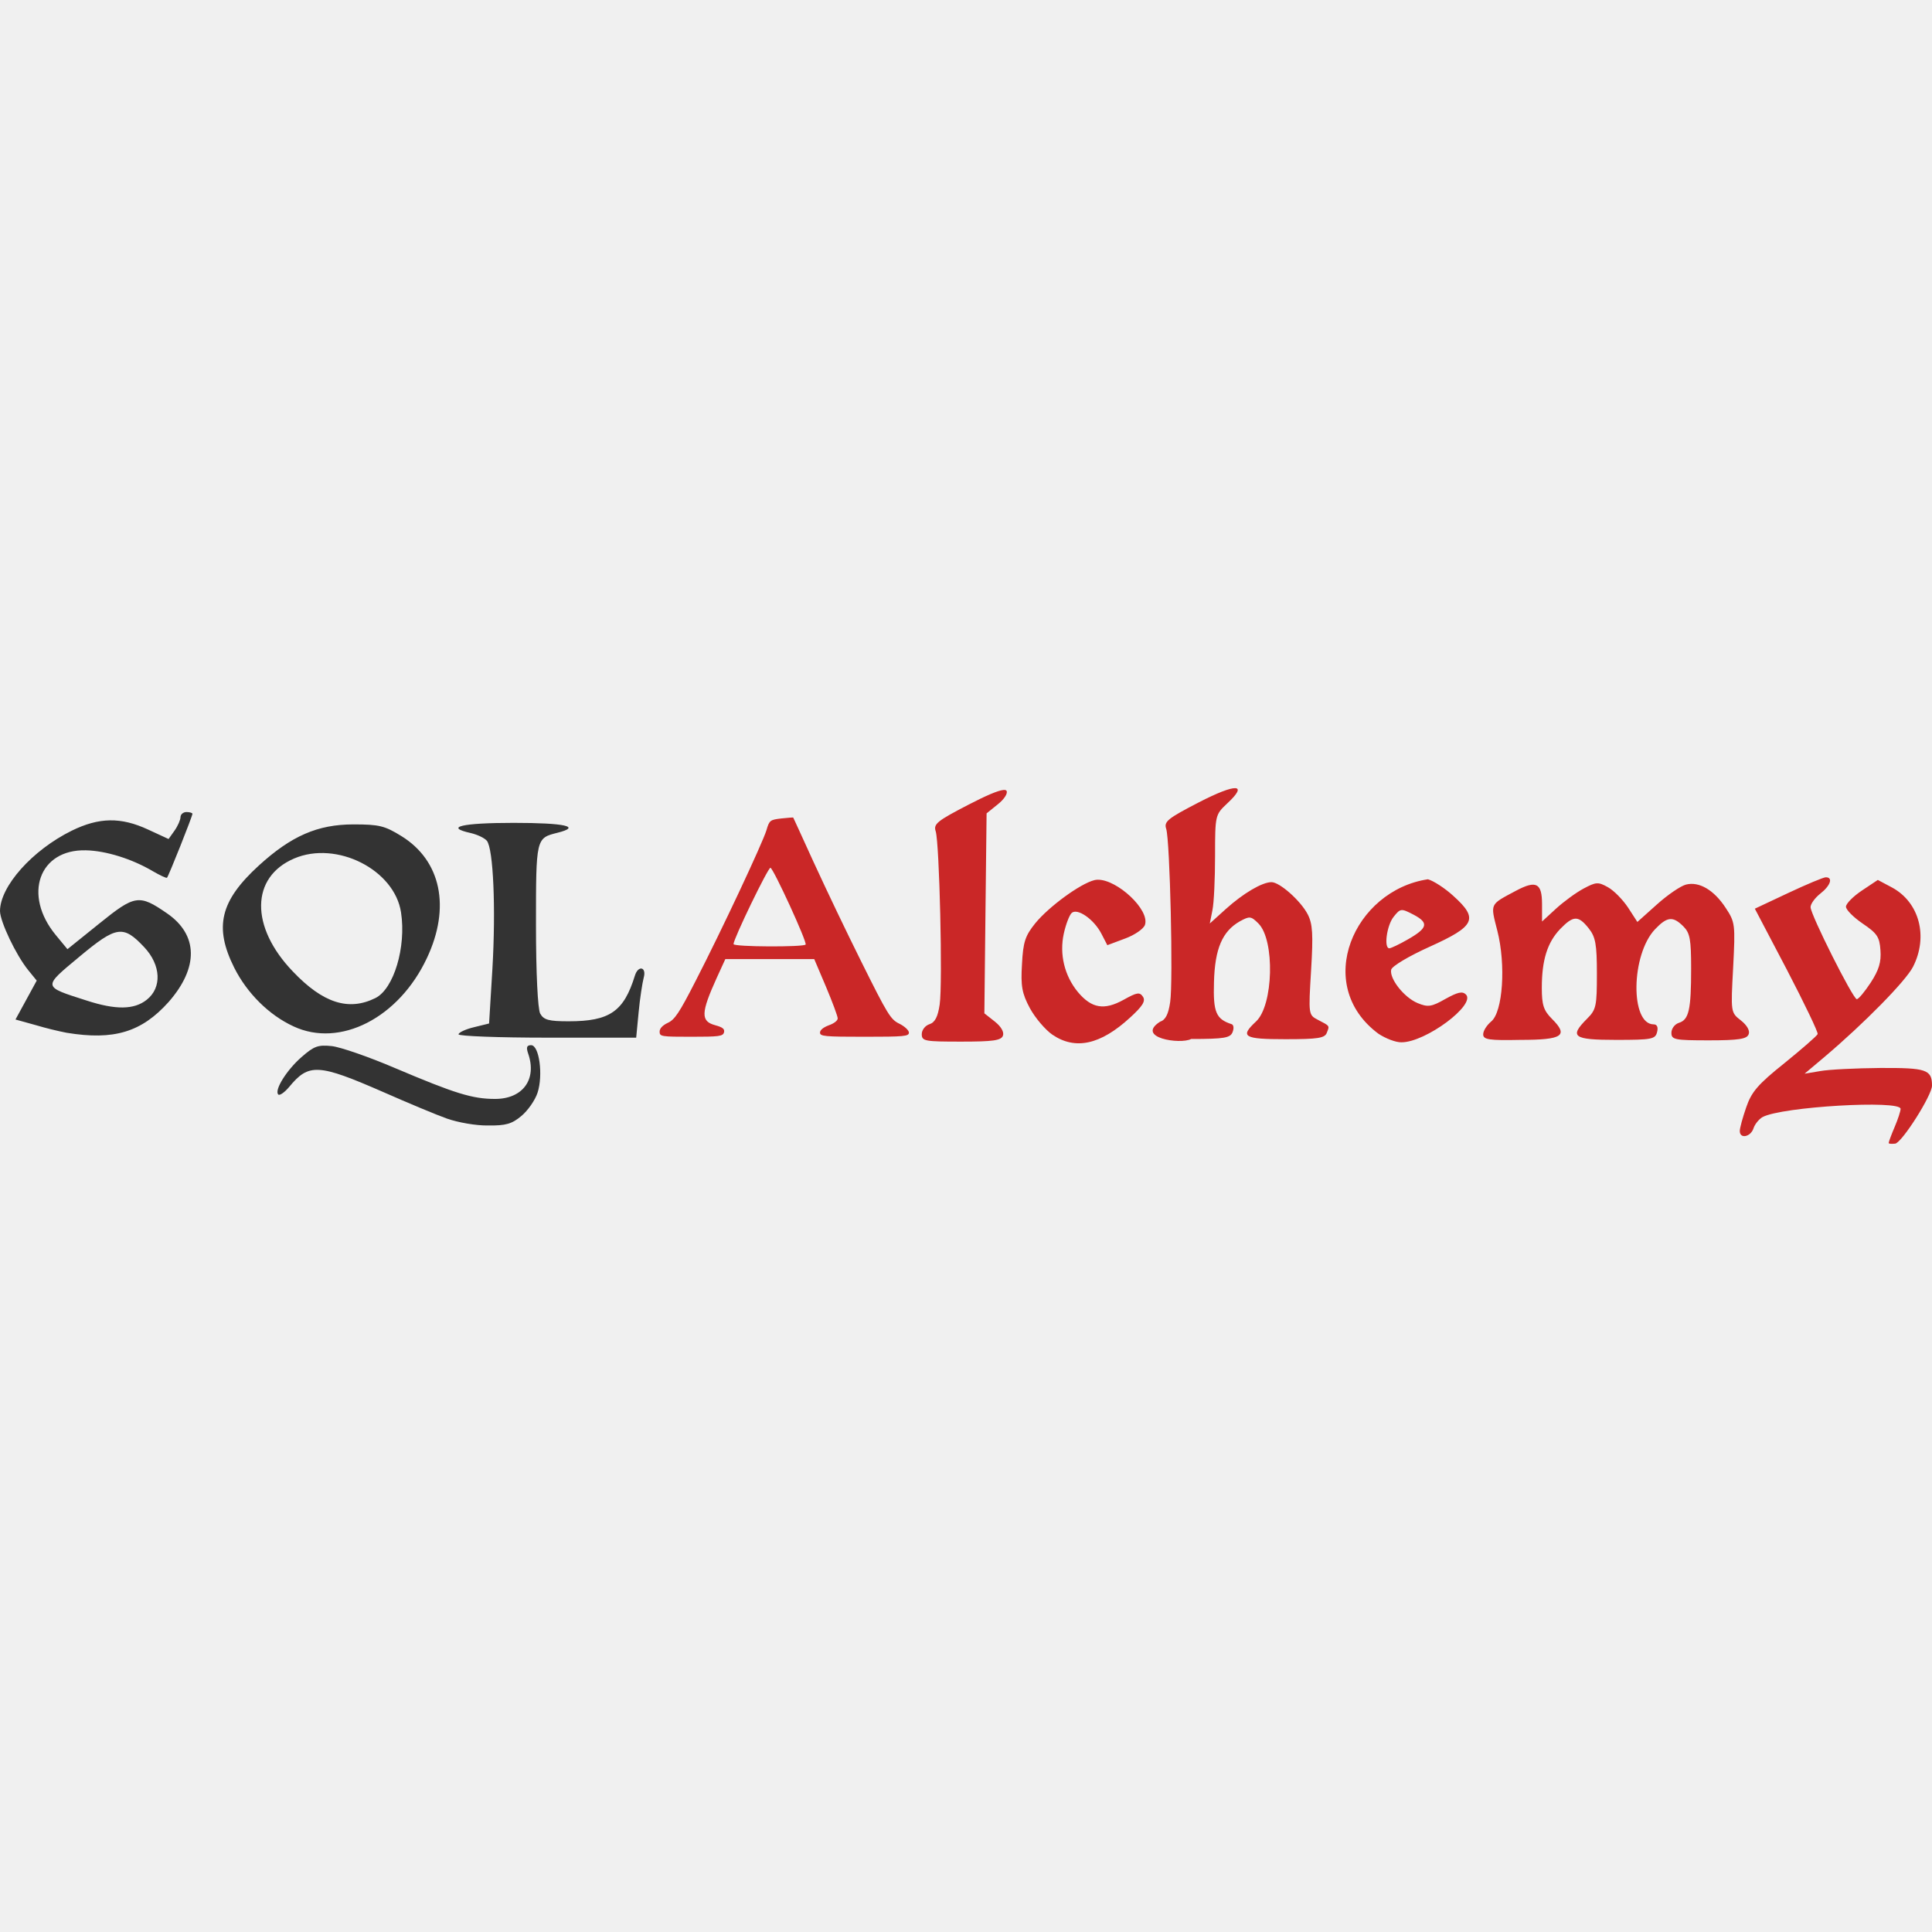
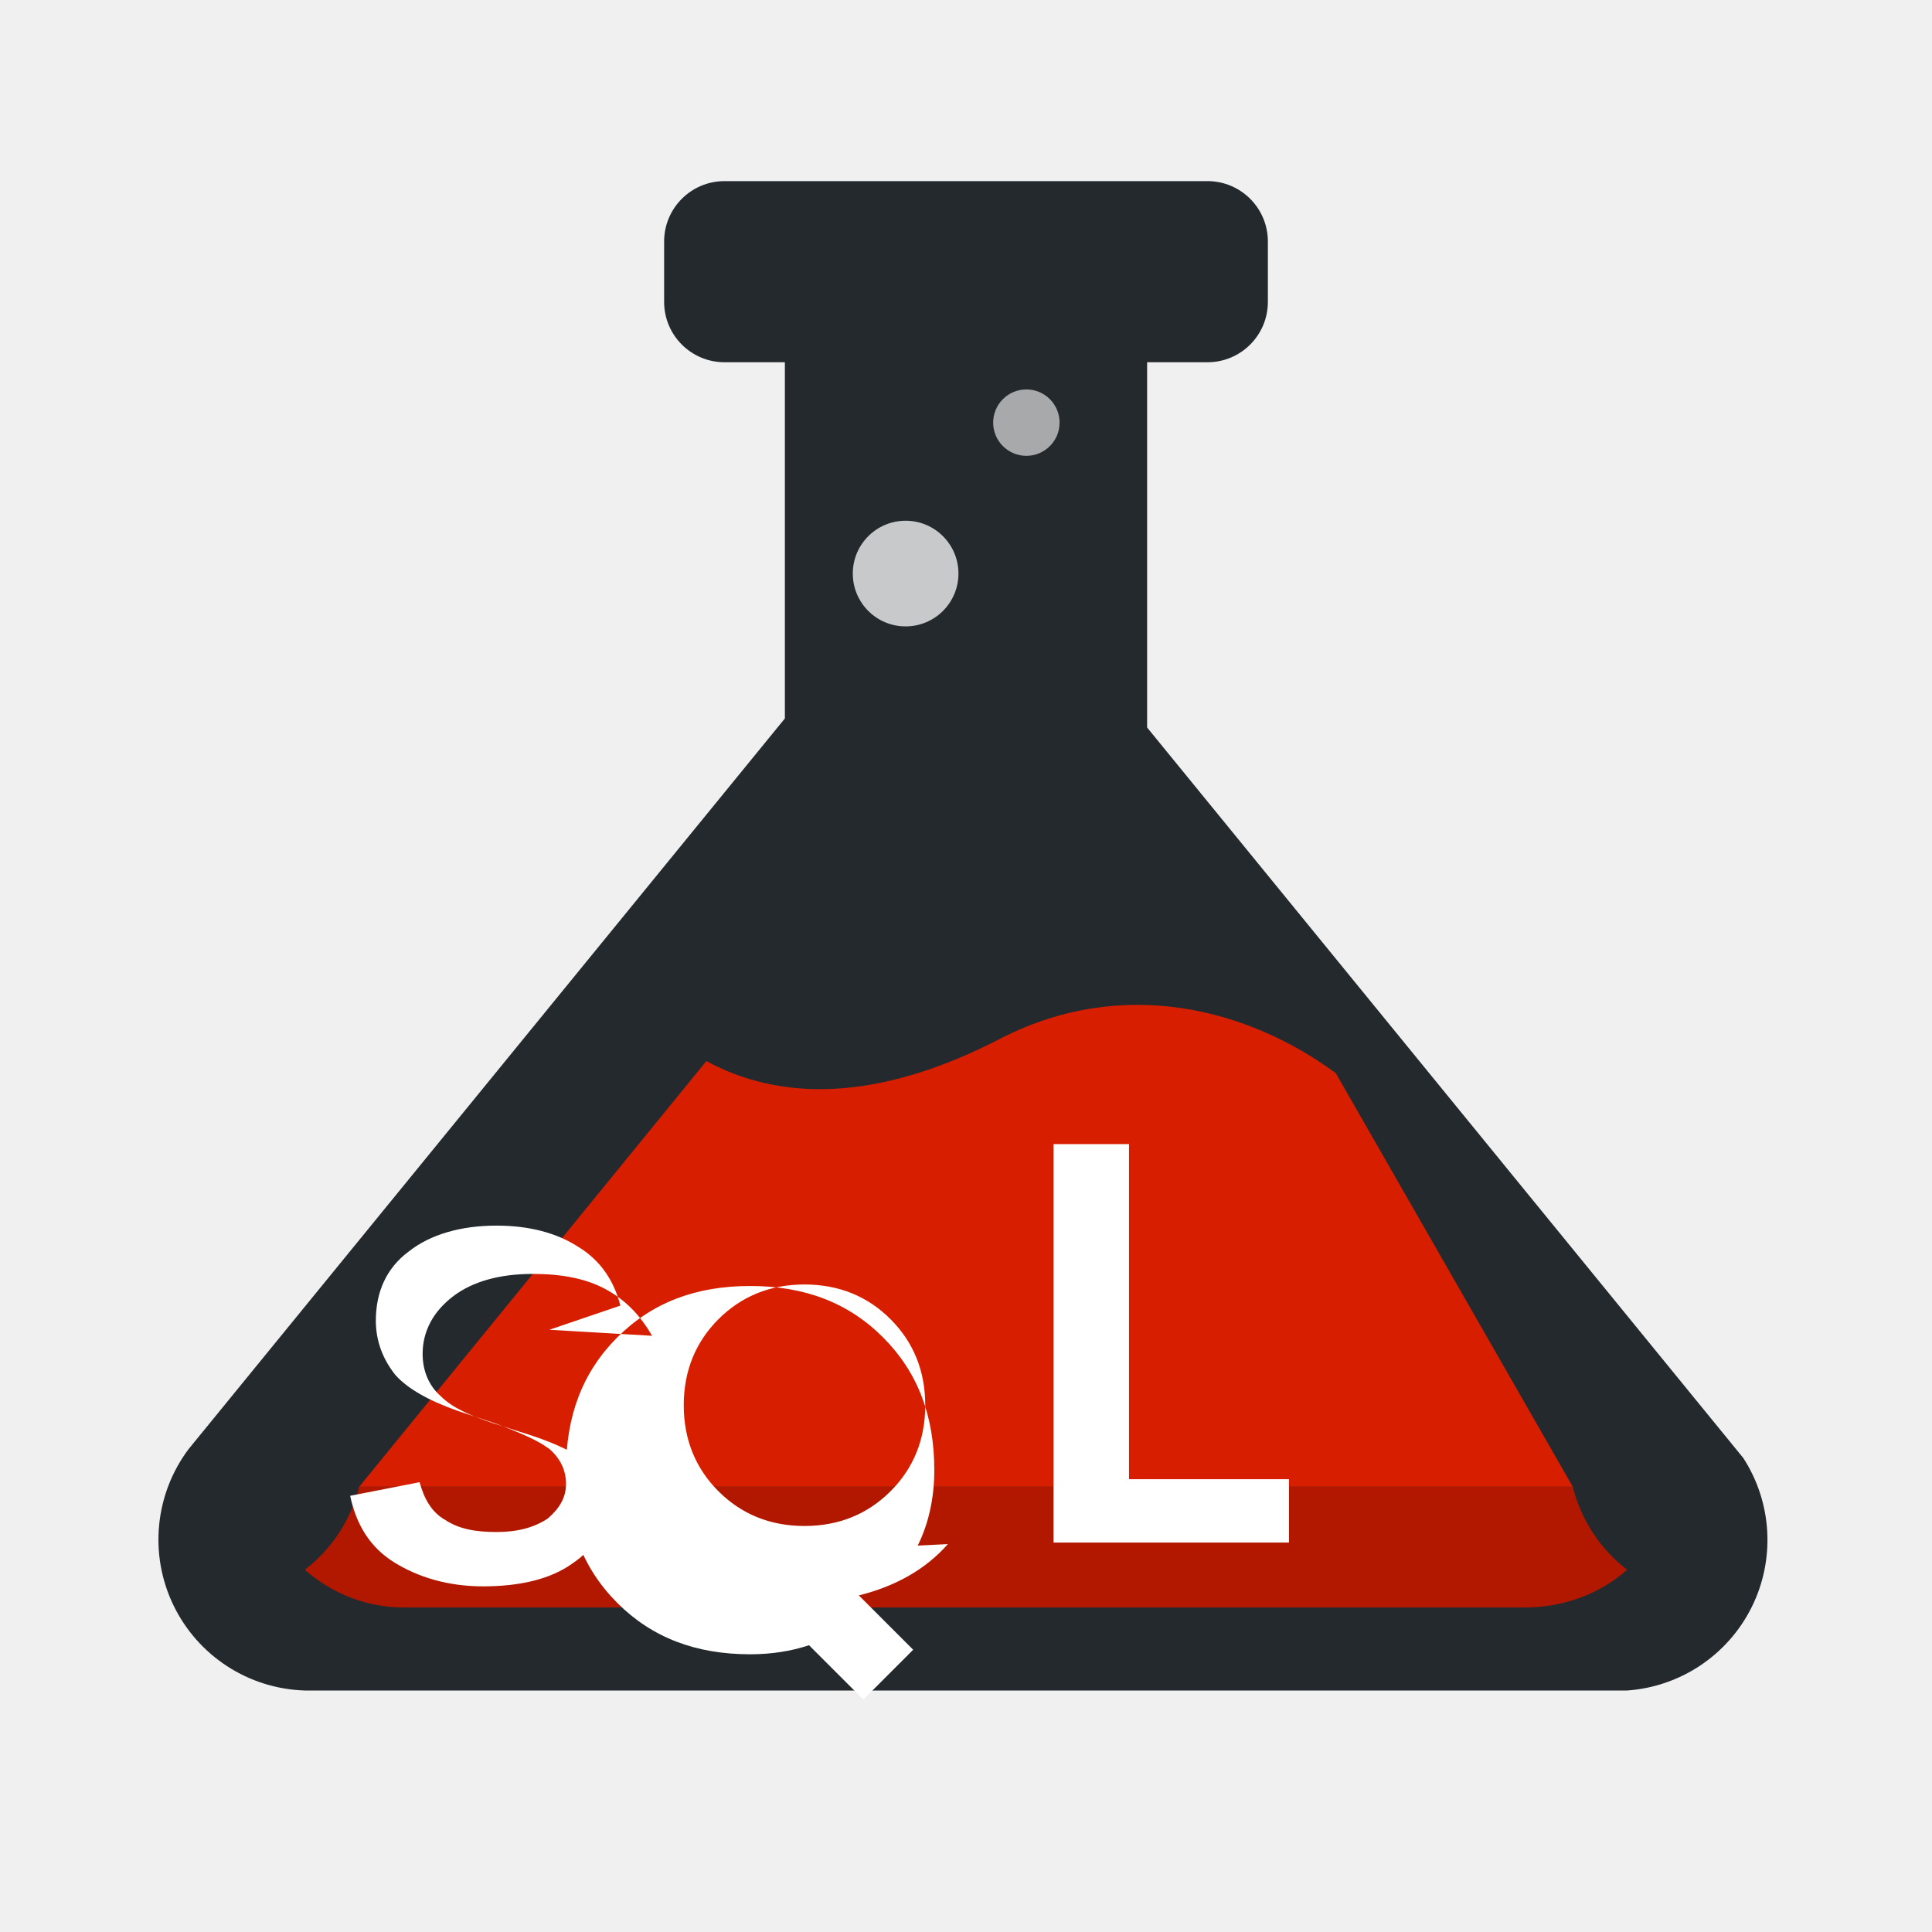
<svg xmlns="http://www.w3.org/2000/svg" viewBox="0 0 128 128">
-   <path fill="#333" d="M4.426 68.426a22.846 22.846 0 0 1-2.023-.499l-1.377-.382.703-1.288.704-1.29-.572-.704C1.055 63.267.014 61.07 0 60.365c0-1.642 2.14-4.045 4.763-5.335 1.802-.879 3.238-.908 5.041-.073l1.364.63.395-.556c.22-.31.396-.72.396-.895 0-.175.175-.336.395-.336.22 0 .396.057.396.116 0 .162-1.582 4.134-1.685 4.235-.044.044-.47-.16-.953-.439-1.363-.806-3.092-1.349-4.426-1.377-3.107-.074-4.177 2.96-1.993 5.612l.776.939 2.111-1.7c2.36-1.906 2.638-1.95 4.485-.675 2.066 1.422 2.11 3.59.103 5.877-1.788 1.993-3.62 2.55-6.742 2.037zm5.29-2.184c1.026-.807.953-2.302-.16-3.488-1.393-1.48-1.833-1.422-4.295.63-2.447 2.037-2.463 1.964.469 2.902 1.934.63 3.151.615 3.986-.044zm19.902 7.87c-.703-.25-2.594-1.04-4.19-1.745-4.353-1.904-4.969-1.934-6.273-.351-.308.366-.631.586-.718.498-.279-.278.542-1.612 1.553-2.491.82-.718 1.085-.807 1.978-.718.572.058 2.478.718 4.221 1.465 3.942 1.67 5.1 2.037 6.61 2.037 1.831 0 2.784-1.289 2.198-2.99-.146-.425-.103-.571.19-.571.543 0 .806 1.993.427 3.15-.163.5-.647 1.188-1.071 1.54-.631.528-1.026.645-2.214.63-.79.015-2.008-.205-2.71-.455zM19.448 68c-1.627-.747-3.079-2.198-3.928-3.883-1.349-2.697-.938-4.427 1.626-6.771 2.155-1.965 3.9-2.727 6.273-2.727 1.7 0 2.067.089 3.18.777 2.624 1.627 3.268 4.72 1.686 8.076-1.861 3.972-5.76 5.965-8.838 4.528zm5.423-1.876c1.215-.6 2.051-3.37 1.699-5.671-.426-2.829-4.264-4.778-7.078-3.577-2.888 1.231-2.932 4.53-.087 7.49 1.992 2.095 3.692 2.638 5.466 1.758zm5.51 2.403c0-.116.454-.336 1.01-.469l1.012-.249.22-3.619c.235-4.016.059-7.958-.367-8.486-.161-.19-.63-.41-1.07-.513-1.773-.395-.585-.674 2.844-.674 3.43 0 4.53.25 2.887.66-1.407.351-1.407.366-1.407 6.097 0 3.18.118 5.568.278 5.876.235.426.572.513 1.89.513 2.713 0 3.65-.644 4.383-3.019.22-.718.791-.586.586.131-.088.338-.25 1.364-.336 2.288l-.162 1.685h-5.863c-3.269 0-5.907-.103-5.907-.22z" />
-   <path fill="#ca2727" d="M81.834 52.218c-.337-.012-1.162.298-2.4.936-2.067 1.07-2.332 1.275-2.17 1.759.248.777.469 10.098.263 11.475-.116.805-.308 1.188-.673 1.305-1.642 1.055 1.333 1.524 2.065 1.142 2.199 0 2.596-.072 2.742-.454.102-.249.072-.483-.06-.526-1.041-.338-1.231-.793-1.172-2.787.059-2.227.559-3.37 1.716-4.029.645-.351.731-.352 1.23.145 1.099 1.1.996 5.424-.162 6.494-1.084 1.01-.82 1.172 1.95 1.172 2.154 0 2.609-.072 2.74-.424.19-.483.221-.44-.6-.866-.615-.322-.616-.351-.44-3.268.145-2.389.103-3.078-.22-3.709-.469-.908-1.86-2.138-2.403-2.138-.615 0-1.863.733-3.02 1.774l-1.068.965.174-.878c.103-.483.175-2.11.175-3.605 0-2.71.017-2.727.808-3.474.71-.66.861-.996.525-1.009zm-15.372.122c-.355.04-1.113.359-2.3.974-2.066 1.07-2.332 1.277-2.17 1.76.248.777.47 10.097.264 11.476-.118.805-.307 1.187-.674 1.305-.278.087-.513.38-.513.658 0 .47.205.497 2.624.497 2.08 0 2.637-.072 2.754-.394.088-.235-.116-.602-.542-.938l-.688-.542.072-6.623.075-6.625.746-.602c.426-.338.676-.733.573-.895-.029-.047-.103-.065-.221-.051zm-13.908 1.825c0-.014-.366.016-.79.06-.734.087-.793.115-.983.775-.264.865-2.961 6.625-4.69 9.981-1.085 2.125-1.392 2.579-1.846 2.784-.337.16-.544.367-.544.586 0 .323.119.337 2.083.337 1.861 0 2.11-.029 2.183-.292.058-.22-.088-.338-.571-.469-.981-.264-.968-.805.087-3.136l.571-1.247h5.892l.779 1.834c.424 1.01.775 1.948.775 2.095 0 .146-.247.336-.586.454-.351.132-.586.308-.586.484 0 .249.294.277 2.946.277 2.638 0 2.944-.028 2.944-.277 0-.146-.277-.41-.629-.586-.586-.279-.778-.6-2.522-4.104a263.608 263.608 0 0 1-3.193-6.67c-.718-1.567-1.305-2.871-1.32-2.886zm-1.509 3.327c.205.06 2.433 4.91 2.33 5.087-.117.175-4.777.16-4.777-.03 0-.353 2.3-5.1 2.447-5.057zm69.92.631c-.161 0-1.275.469-2.492 1.04l-2.21 1.04 2.123 4.045c1.158 2.227 2.082 4.147 2.038 4.263-.044.118-1.041.984-2.198 1.923-1.76 1.407-2.184 1.903-2.534 2.929-.236.674-.427 1.379-.427 1.569 0 .542.718.397.908-.175.088-.278.368-.616.601-.748 1.276-.689 9.145-1.144 9.145-.544 0 .148-.176.692-.396 1.205-.22.513-.394.995-.394 1.053v.002c0 .058.19.07.439.043.469-.103 2.432-3.21 2.432-3.84 0-1.07-.38-1.186-3.428-1.172-1.613.015-3.401.1-3.973.205l-1.04.174 1.304-1.098c2.667-2.257 5.393-5.04 5.877-5.979 1.026-2.007.425-4.279-1.392-5.261l-.938-.499-1.055.704c-.572.38-1.055.865-1.055 1.07 0 .205.5.702 1.1 1.112.953.646 1.127.88 1.185 1.774.059.776-.101 1.305-.644 2.14-.396.602-.806 1.1-.923 1.1-.249 0-3.063-5.599-3.063-6.096 0-.22.292-.617.644-.896.674-.527.865-1.083.366-1.083zm-26.365.132c-4.895.733-7.635 6.99-3.282 10.228.483.322 1.172.587 1.539.572 1.596 0 4.94-2.491 4.265-3.166-.235-.233-.542-.16-1.362.294-.924.527-1.158.556-1.833.277-.893-.366-1.877-1.61-1.759-2.212.044-.234 1.186-.909 2.55-1.524 3.018-1.364 3.254-1.846 1.583-3.356-.57-.527-1.35-1.025-1.7-1.113zm-21.858.028a.942.942 0 0 0-.241.03c-.939.235-3.019 1.76-3.914 2.859-.66.82-.805 1.231-.878 2.711-.089 1.45 0 1.934.526 2.916.351.645 1.025 1.434 1.495 1.757h.002c1.51 1.025 3.18.66 5.127-1.128.836-.762 1.055-1.1.865-1.392-.22-.323-.395-.292-1.29.207-1.274.703-2.11.57-3.018-.514a4.55 4.55 0 0 1-.938-3.869c.13-.601.366-1.218.514-1.364.365-.367 1.48.397 1.978 1.364l.394.761 1.173-.439c.645-.235 1.23-.645 1.32-.908.329-1.004-1.84-2.999-3.115-2.99zm33.048.241c-.22.013-.462.126-.872.345-.499.265-1.318.866-1.831 1.335l-.923.848V59.91c0-1.407-.381-1.612-1.73-.894-1.757.94-1.7.806-1.231 2.652.572 2.243.368 5.379-.41 6.01-.293.248-.528.617-.528.85 0 .353.395.41 2.462.367 2.814 0 3.209-.279 2.095-1.392-.557-.557-.673-.926-.673-2.053 0-1.848.366-3.004 1.215-3.899.88-.908 1.203-.91 1.893-.045.454.572.541 1.057.541 3.006 0 2.14-.044 2.376-.646 2.976-1.2 1.202-.937 1.407 1.921 1.407 2.359 0 2.594-.045 2.712-.514.087-.322-.001-.514-.222-.514-1.567 0-1.51-4.616.087-6.301.808-.85 1.19-.878 1.878-.19.439.439.514.865.514 2.8 0 2.726-.149 3.384-.808 3.589-.278.088-.499.383-.499.66 0 .456.208.5 2.48.5 1.978 0 2.519-.089 2.636-.397.103-.234-.103-.6-.513-.923-.675-.528-.673-.53-.512-3.504.146-2.873.132-3.003-.499-3.957-.776-1.186-1.757-1.757-2.622-1.539-.352.088-1.217.676-1.935 1.322l-1.29 1.155-.616-.953c-.352-.527-.937-1.128-1.332-1.347-.323-.183-.523-.27-.742-.258zm-12.938 1.774c.17-.019.387.087.798.3 1.026.543.952.882-.382 1.644-.558.322-1.115.584-1.217.584-.381.014-.177-1.509.277-2.08.227-.287.354-.43.524-.448z" />
+   <path fill="#24292E" d="M48 12h32a4 4 0 0 1 4 4v4a4 4 0 0 1-4 4h-4v24.2l39.5 48.4A10 10 0 0 1 107.8 112H20.2a10 10 0 0 1-7.7-16L52 47.6V24h-4a4 4 0 0 1-4-4v-4a4 4 0 0 1 4-4z" />
+   <path fill="#D71F00" d="M23.8 98.5l23-28.2c4.8 2.6 11.2 2.8 19.5-1.5 8.2-4.2 16.5-1.9 22.2 2.3l15.7 27.4H23.8z" />
+   <path fill="#B21800" d="M20.2 104a10 10 0 0 0 3.6-5.5h80.4a10 10 0 0 0 3.6 5.5c-1.8 1.6-4.2 2.5-6.8 2.5H27a9.9 9.9 0 0 1-6.8-2.5z" />
+   <path fill="#FFFFFF" d="M43.2 88.5c-.8-1.4-1.8-2.4-3.1-3.1-1.3-.7-2.9-1-4.8-1-2.2 0-4 .5-5.3 1.5-1.3 1-2 2.3-2 3.8 0 1.1.4 2.1 1.2 2.8.8.8 2 1.3 3.5 1.8l2.5.8c1.8.6 3 1.2 3.8 1.9.8.7 1.1 1.6 1.1 2.7 0 1.6-.7 2.9-2.2 3.9-1.4 1-3.4 1.5-5.9 1.5-2.3 0-4.3-.6-5.9-1.6-1.6-1-2.5-2.5-2.9-4.4l4.6-.9c.3 1.1.8 2 1.7 2.5.9.6 2 .8 3.4.8 1.4 0 2.5-.3 3.4-.9.8-.7 1.2-1.4 1.2-2.3 0-.9-.4-1.7-1.1-2.3-.8-.6-2-1.1-3.6-1.7l-2.4-.8c-2-.7-3.4-1.5-4.2-2.4-.8-1-1.3-2.2-1.3-3.6 0-1.9.7-3.5 2.2-4.6 1.4-1.1 3.4-1.7 5.8-1.7 2.2 0 4 .5 5.4 1.4 1.5.9 2.4 2.3 2.8 3.9l-4.7 1.6zm19.6 13.8c-1.5 1.7-3.5 2.8-5.9 3.4l3.6 3.6-3.3 3.3-3.6-3.6c-1.2.4-2.5.6-3.9.6-3.6 0-6.5-1.1-8.8-3.4-2.3-2.3-3.4-5.2-3.4-8.8s1.1-6.5 3.4-8.8c2.3-2.3 5.2-3.4 8.8-3.4s6.5 1.1 8.8 3.4c2.3 2.3 3.4 5.2 3.4 8.8 0 1.9-.4 3.6-1.1 5zm-9.5-17.2c-2.3 0-4.2.8-5.7 2.3-1.5 1.5-2.3 3.4-2.3 5.7s.8 4.2 2.3 5.7c1.5 1.5 3.4 2.3 5.7 2.3s4.2-.8 5.7-2.3c1.5-1.5 2.3-3.4 2.3-5.7s-.8-4.2-2.3-5.7c-1.5-1.5-3.4-2.3-5.7-2.3zm16.5-9.3h5v22.2h10.6v4.2H69.8V75.8z" />
+   <circle cx="60" cy="38" r="3.5" fill="#FFFFFF" opacity="0.75" />
+   <circle cx="68" cy="28" r="2.2" fill="#FFFFFF" opacity="0.6" />
</svg>
